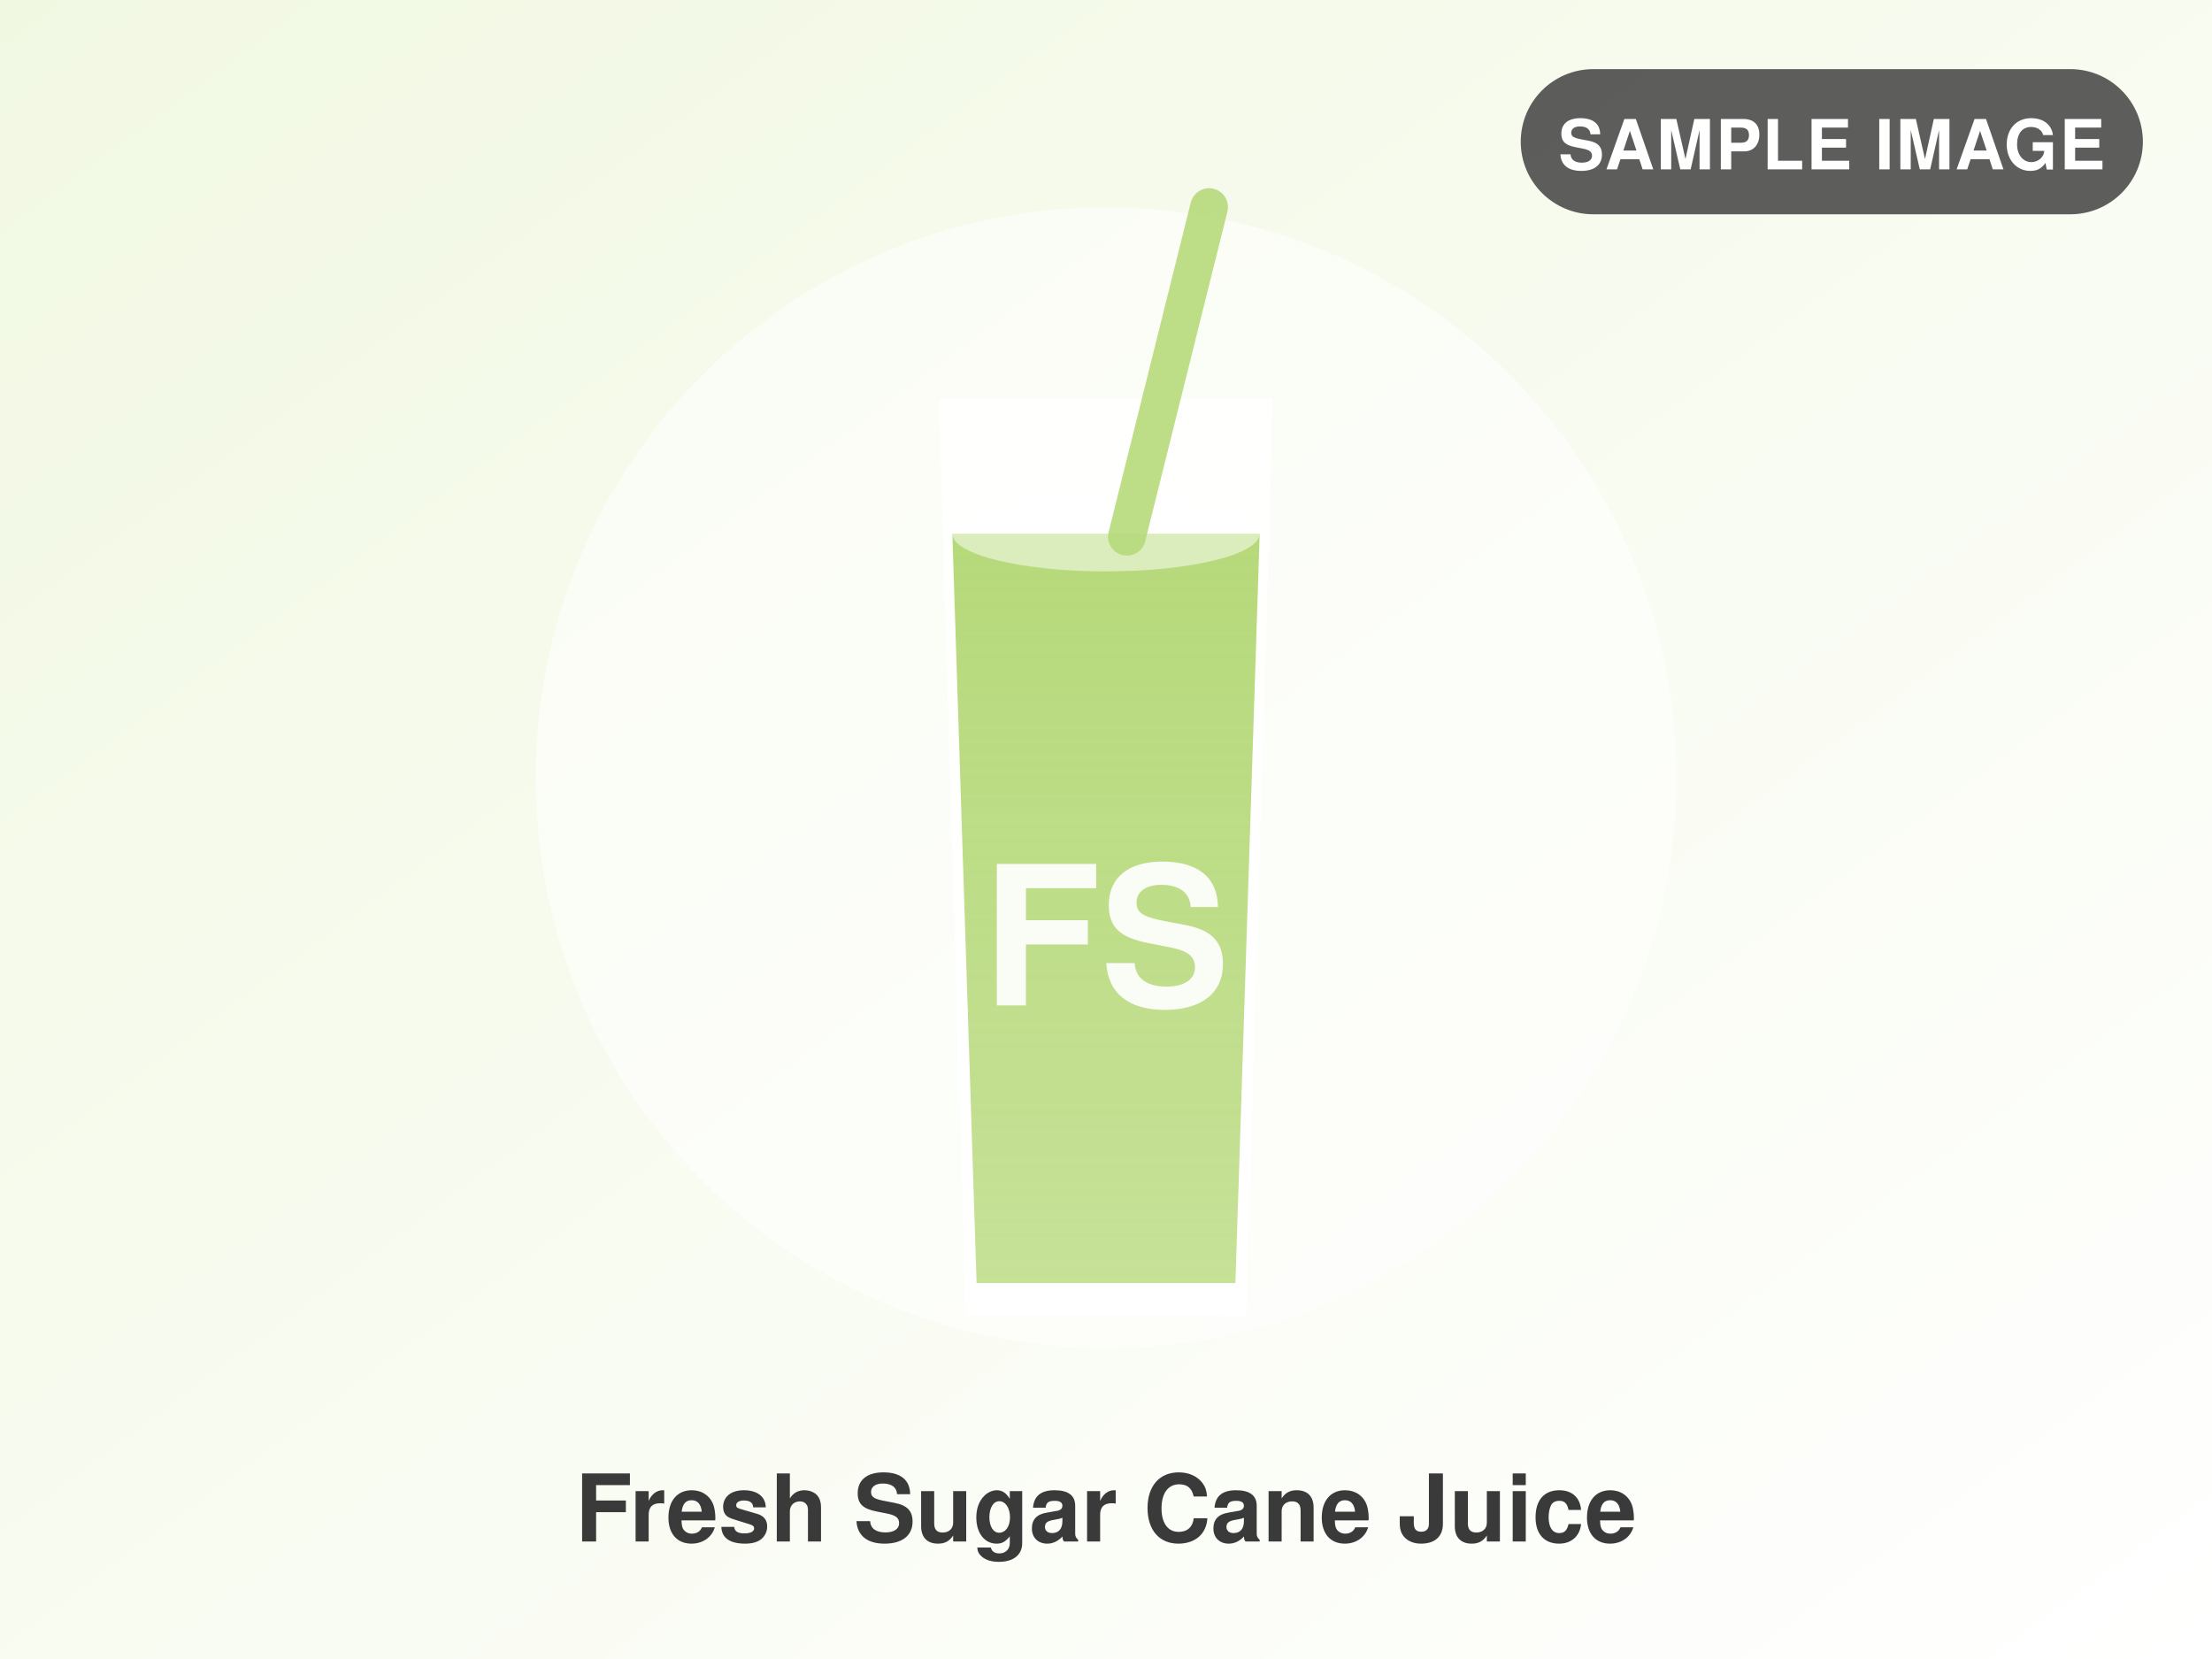
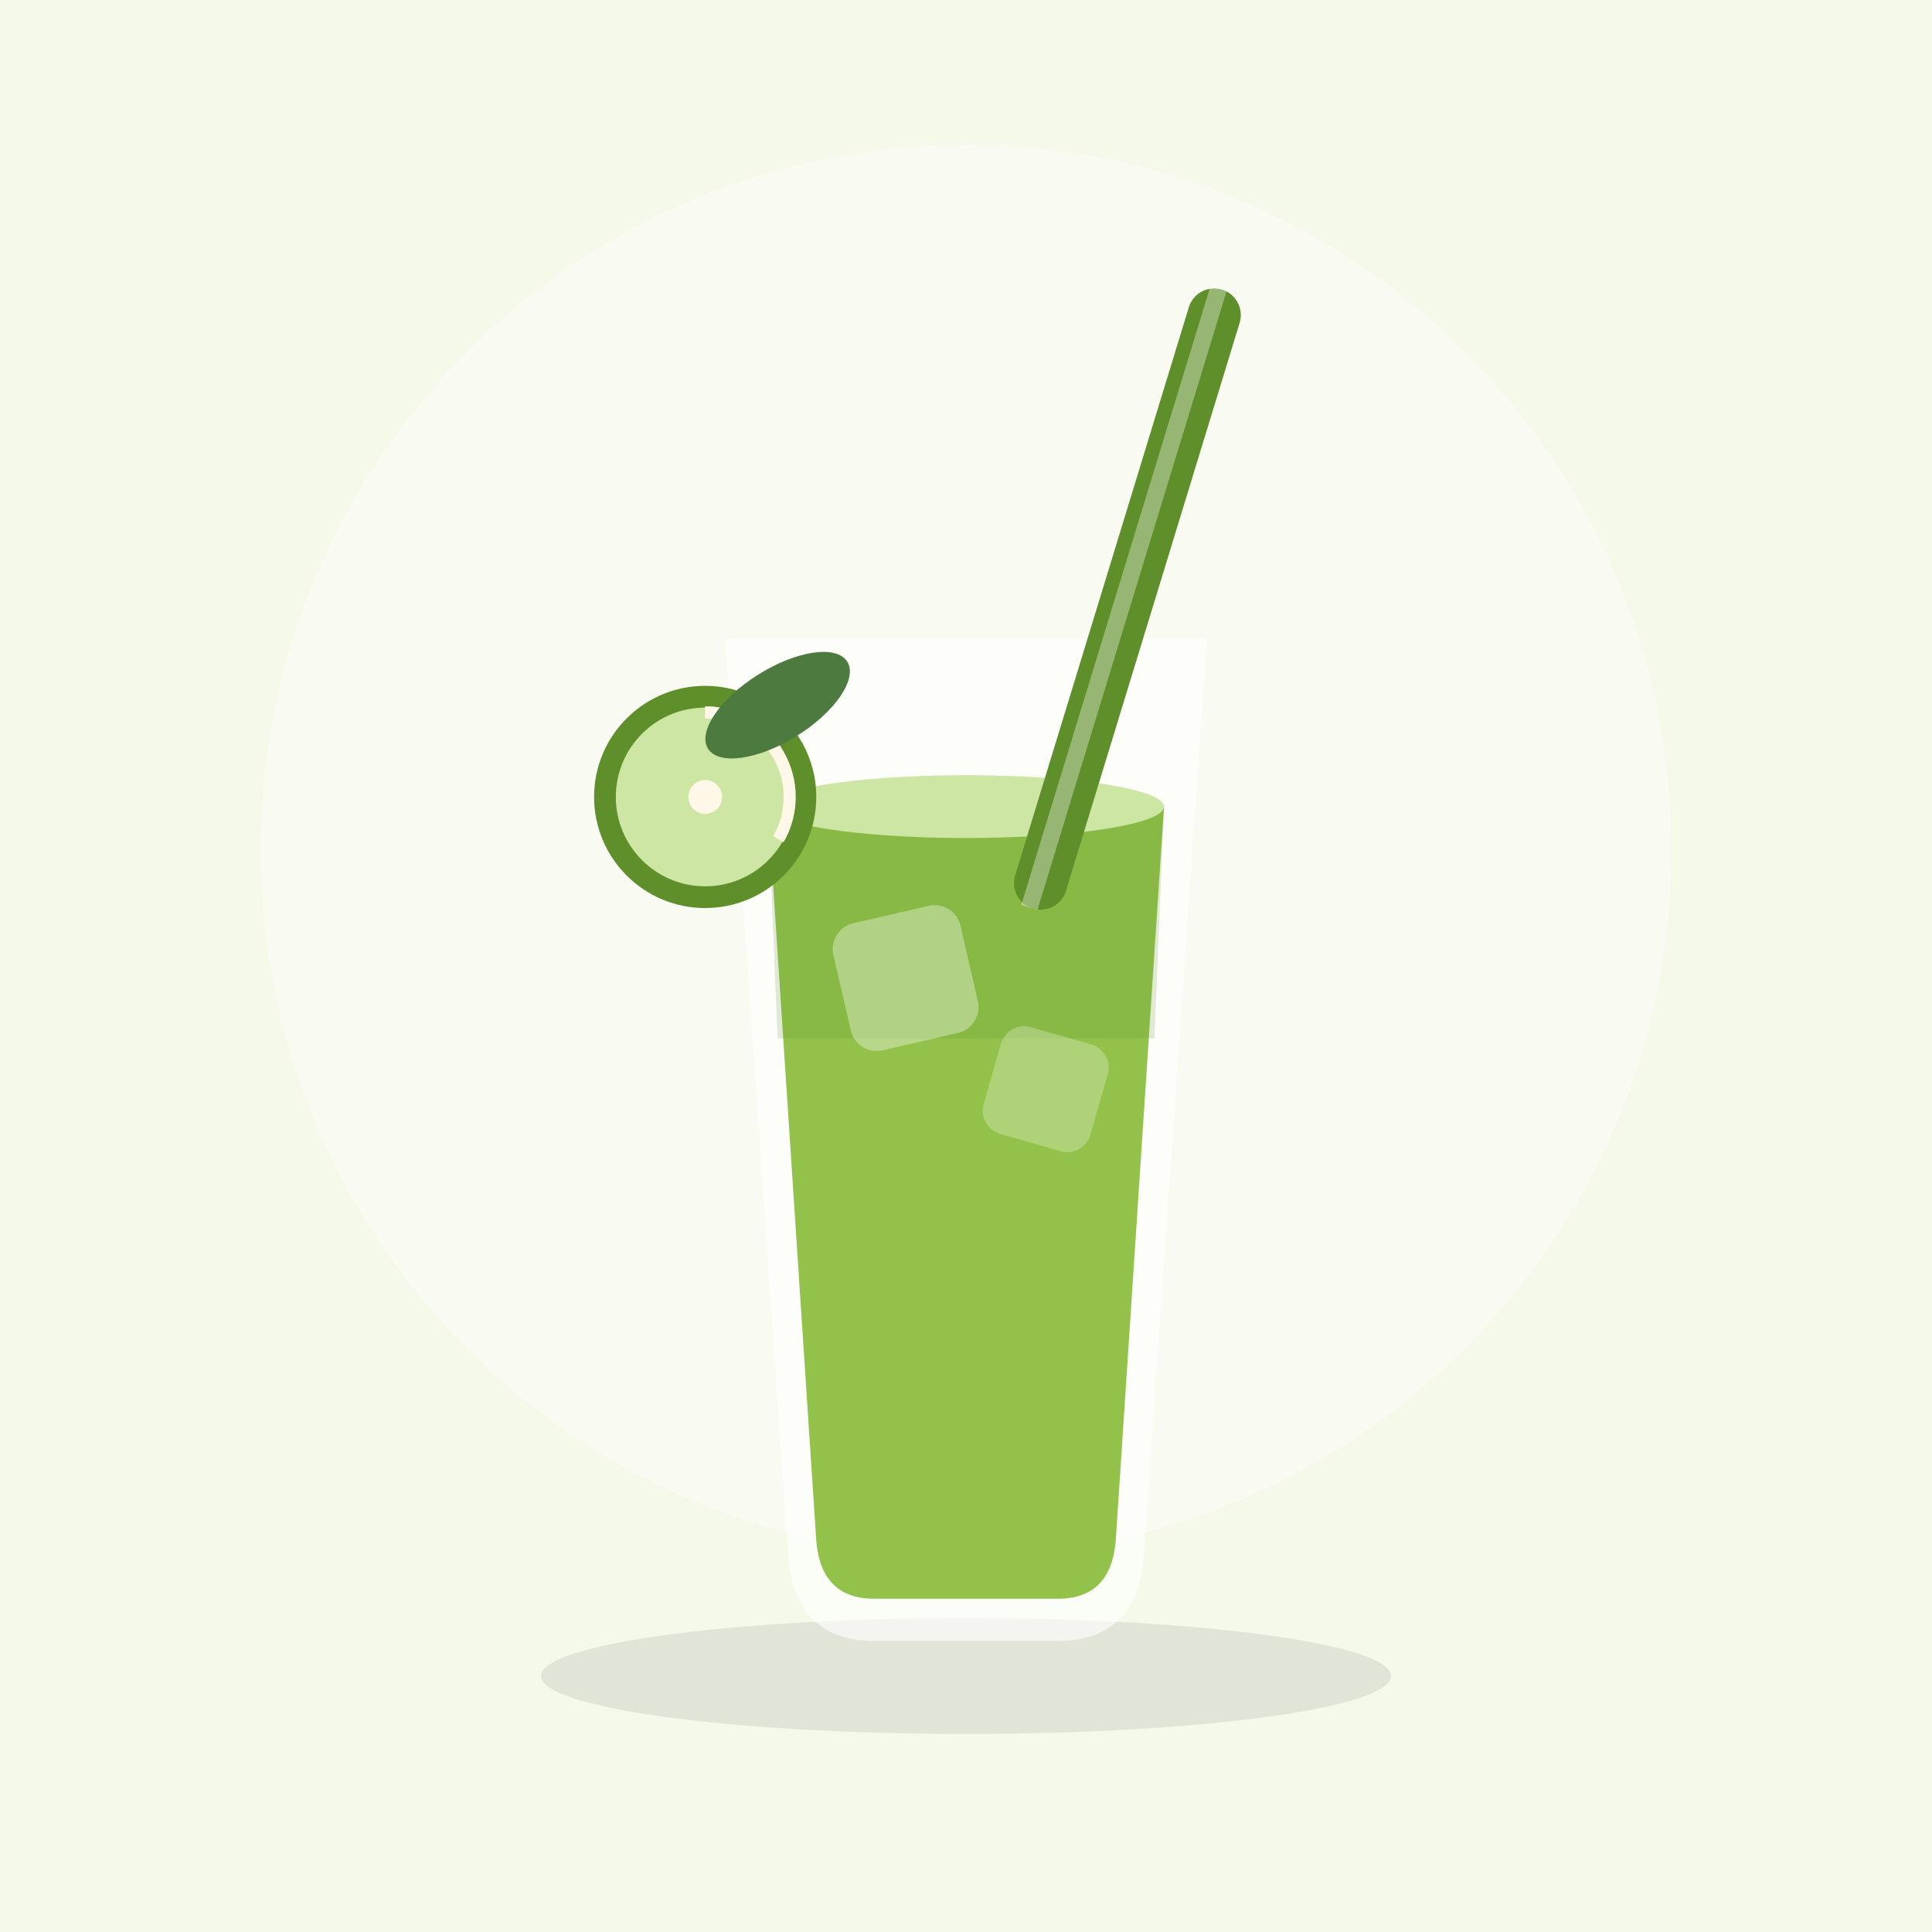
- <svg xmlns="http://www.w3.org/2000/svg" viewBox="0 0 640 480" width="640" height="480" role="img" aria-label="Fresh Sugar Cane Juice — sample illustration">
-   <defs>
-     <linearGradient id="bg" x1="0" y1="0" x2="1" y2="1">
-       <stop offset="0" stop-color="#f1f8e2" />
-       <stop offset="1" stop-color="#ffffff" />
-     </linearGradient>
-     <linearGradient id="juice" x1="0" y1="0" x2="0" y2="1">
-       <stop offset="0" stop-color="#b6d97a" />
-       <stop offset="1" stop-color="#b6d97a" stop-opacity="0.78" />
-     </linearGradient>
-   </defs>
-   <rect width="640" height="480" fill="url(#bg)" />
-   <circle cx="320" cy="225" r="165" fill="#ffffff" opacity="0.55" />
-   <g transform="translate(320 248) scale(0.78)">
-     <path d="M-62 -170 L62 -170 L52 170 L-52 170 Z" fill="#ffffff" opacity="0.92" />
-     <path d="M-57 -120 L57 -120 L48 158 L-48 158 Z" fill="url(#juice)" />
-     <ellipse cx="0" cy="-120" rx="57" ry="14" fill="#ffffff" opacity="0.5" />
-     <rect x="16" y="-250" width="14" height="140" rx="7" fill="#b6d97a" opacity="0.9" transform="rotate(14 23 -180)" />
-     <text x="0" y="55" text-anchor="middle" font-family="Helvetica,Arial,sans-serif" font-size="72" font-weight="700" fill="#ffffff" opacity="0.92">FS</text>
-   </g>
-   <text x="320" y="446" text-anchor="middle" font-family="Helvetica,Arial,sans-serif" font-size="27" font-weight="600" fill="#3a3a3a">Fresh Sugar Cane Juice</text>
+ <svg xmlns="http://www.w3.org/2000/svg" viewBox="0 0 800 800" width="800" height="800" role="img" aria-label="MnM sample product illustration">
+   <rect width="800" height="800" fill="#F5F9EA" />
+   <circle cx="400" cy="352" r="292" fill="#fff" opacity="0.38" />
+   <ellipse cx="400" cy="694" rx="176" ry="24" fill="#2C2A27" opacity="0.10" />
  <g>
-     <rect x="440" y="20" width="180" height="42" rx="21" fill="#3a3a3a" opacity="0.82" />
-     <text x="530" y="49" text-anchor="middle" font-family="Helvetica,Arial,sans-serif" font-size="20" font-weight="700" fill="#ffffff" letter-spacing="0.5">SAMPLE IMAGE</text>
+     <path d="M304 268 H496 L470 646 Q467 676 438 676 H362 Q333 676 330 646 Z" fill="#FFFFFF" opacity="0.62" stroke="#FFFFFF" stroke-width="7" />
+     <path d="M318 334 H482 L462 638 Q460 662 438 662 H362 Q340 662 338 638 Z" fill="#93C24A" />
+     <path d="M318 334 H482 L478 430 H322 Z" fill="#5F8F2A" opacity="0.18" />
+     <ellipse cx="400" cy="334" rx="82" ry="13" fill="#CDE6A4" />
+     <rect x="348" y="378" width="54" height="54" rx="11" fill="#FFFFFF" opacity="0.34" transform="rotate(-13 375 405)" />
+     <rect x="410" y="428" width="46" height="46" rx="10" fill="#FFFFFF" opacity="0.26" transform="rotate(16 433 451)" />
+     <g transform="rotate(17 452 300)">
+       <rect x="440" y="112" width="22" height="268" rx="11" fill="#5F8F2A" />
+       <rect x="446" y="112" width="7" height="268" fill="#FFFFFF" opacity="0.35" />
+     </g>
+     <circle cx="292" cy="330" r="46" fill="#5F8F2A" />
+     <circle cx="292" cy="330" r="37" fill="#CDE6A4" />
+     <path d="M292 295 A 35 35 0 0 1 292 295" stroke="#FFF7E8" stroke-width="5" fill="none" />
+     <path d="M292 295 A 35 35 0 0 1 322.311 312.5" stroke="#FFF7E8" stroke-width="5" fill="none" />
+     <path d="M292 295 A 35 35 0 0 1 322.311 347.5" stroke="#FFF7E8" stroke-width="5" fill="none" />
+     <circle cx="292" cy="330" r="7" fill="#FFF7E8" />
+     <ellipse cx="322" cy="292" rx="34" ry="15" fill="#4C7A3F" transform="rotate(-32 322 292)" />
  </g>
</svg>
